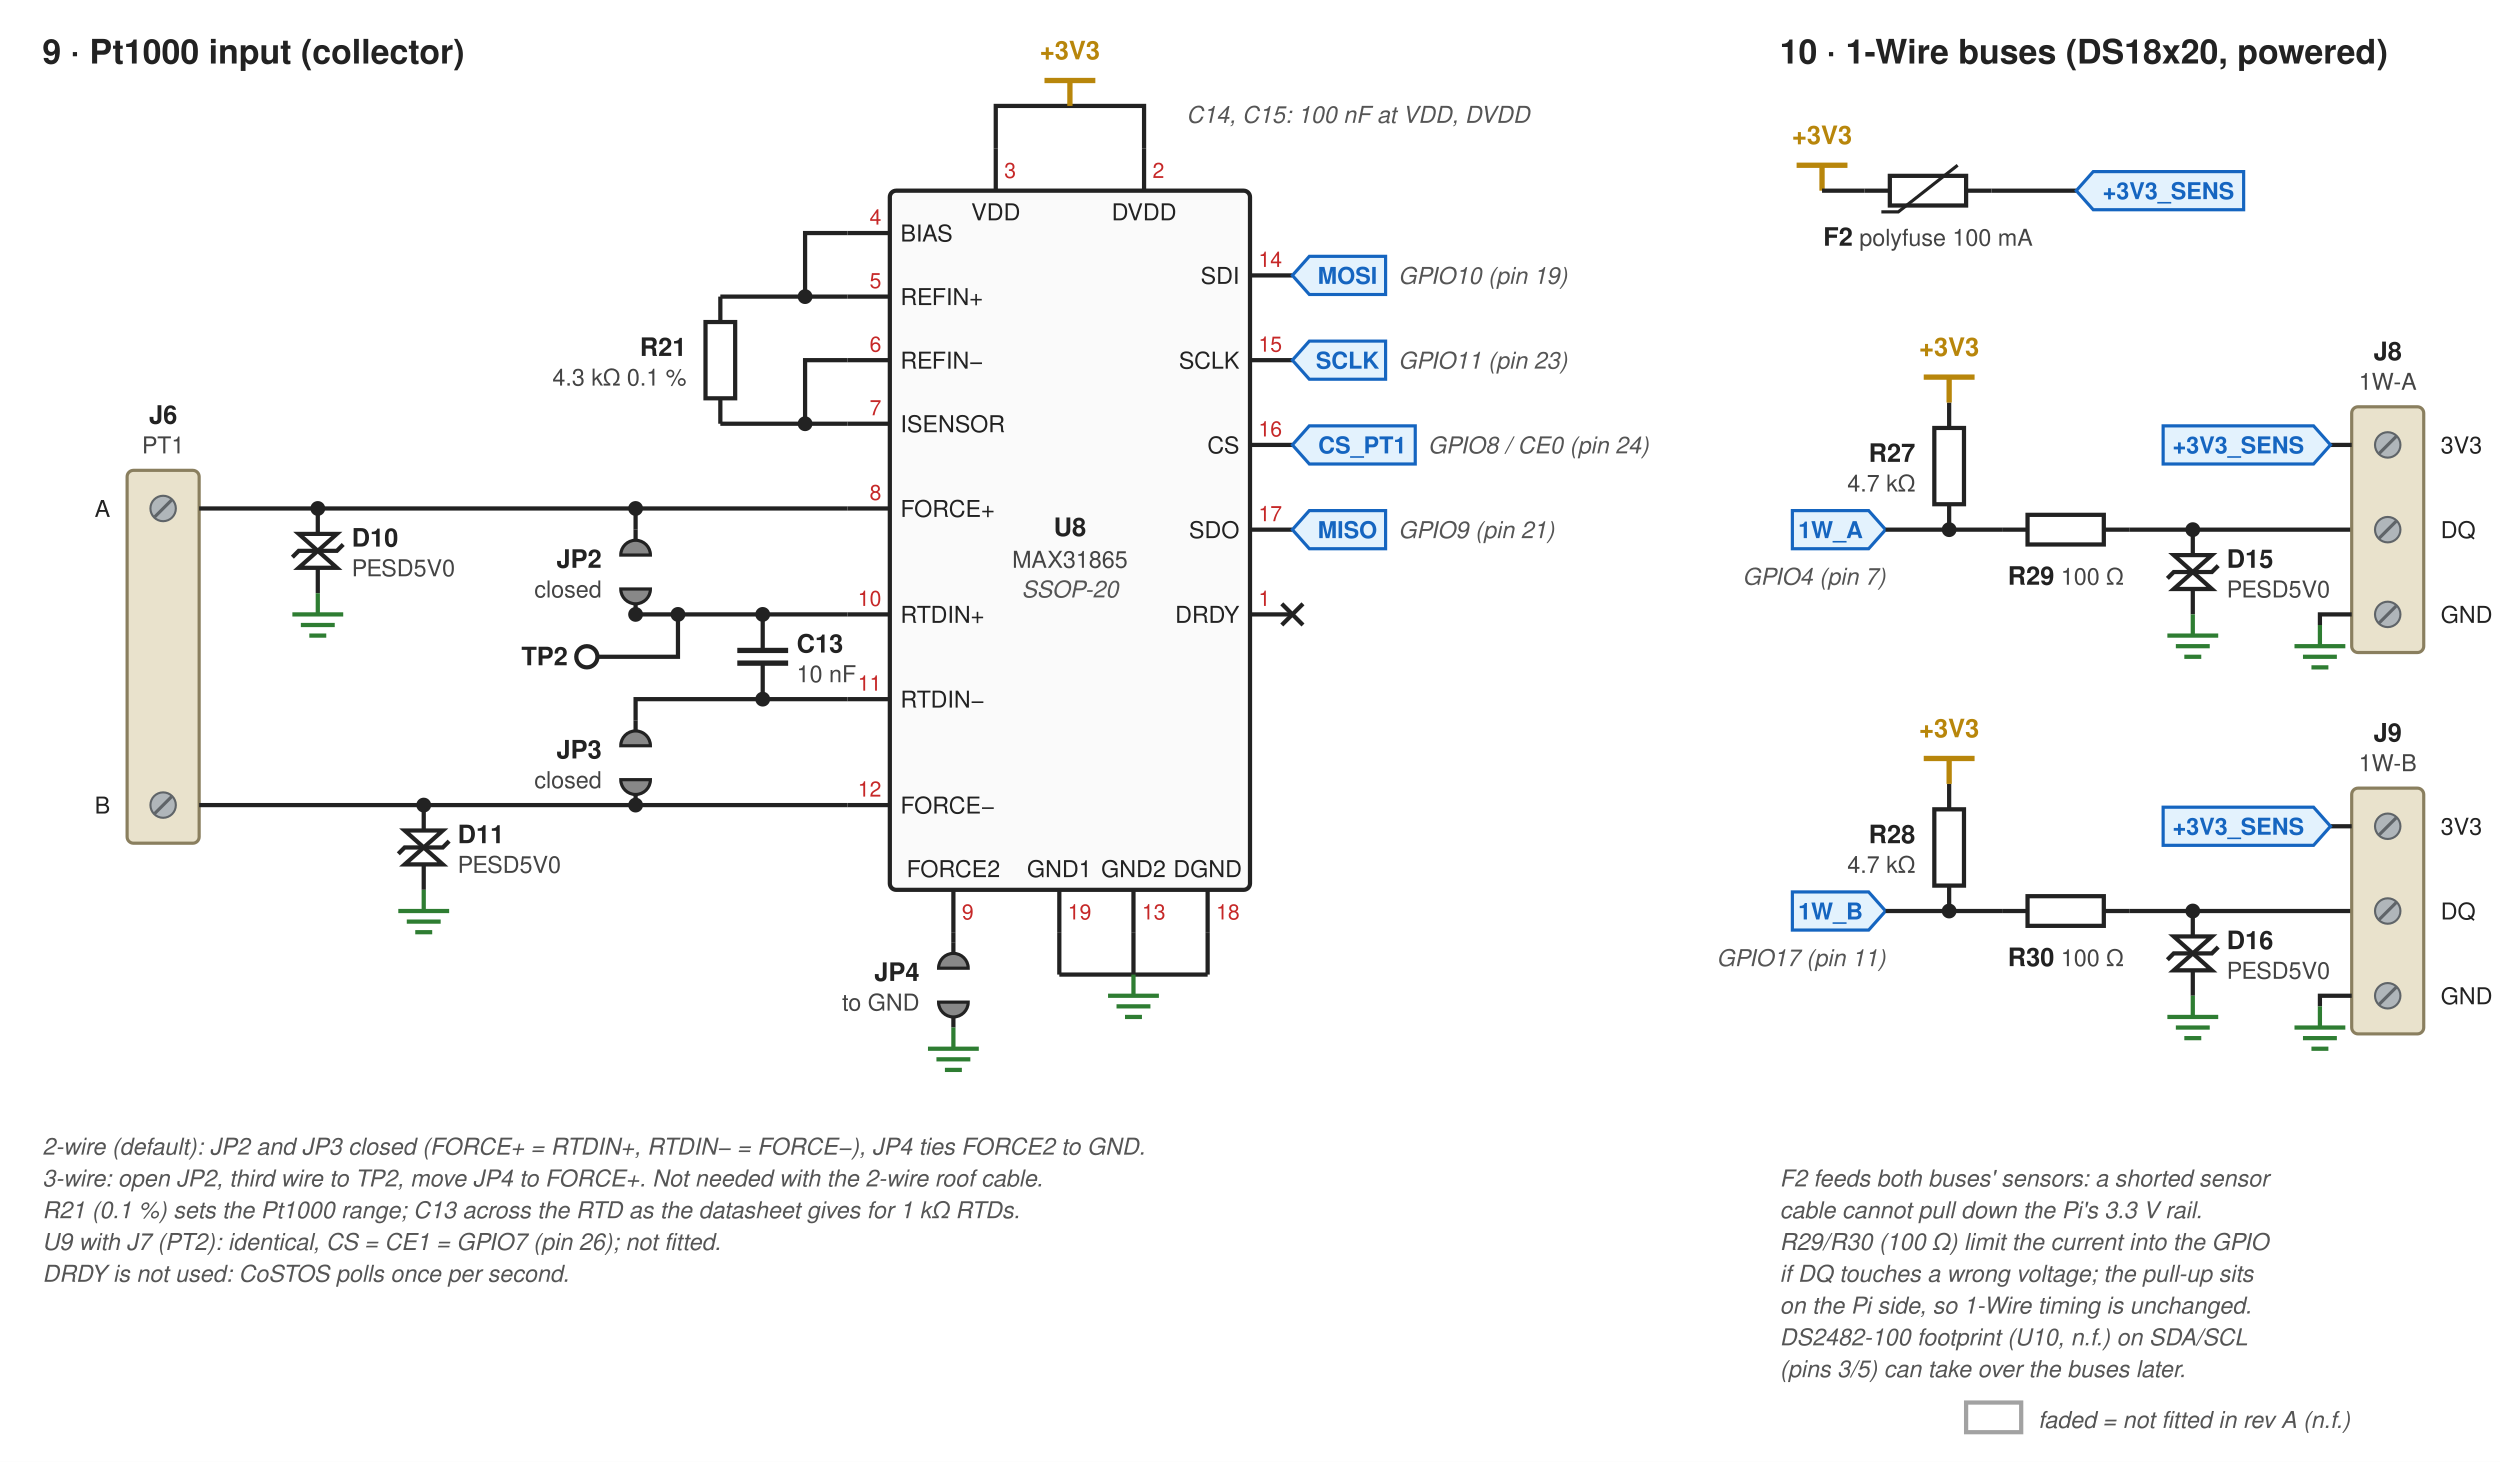
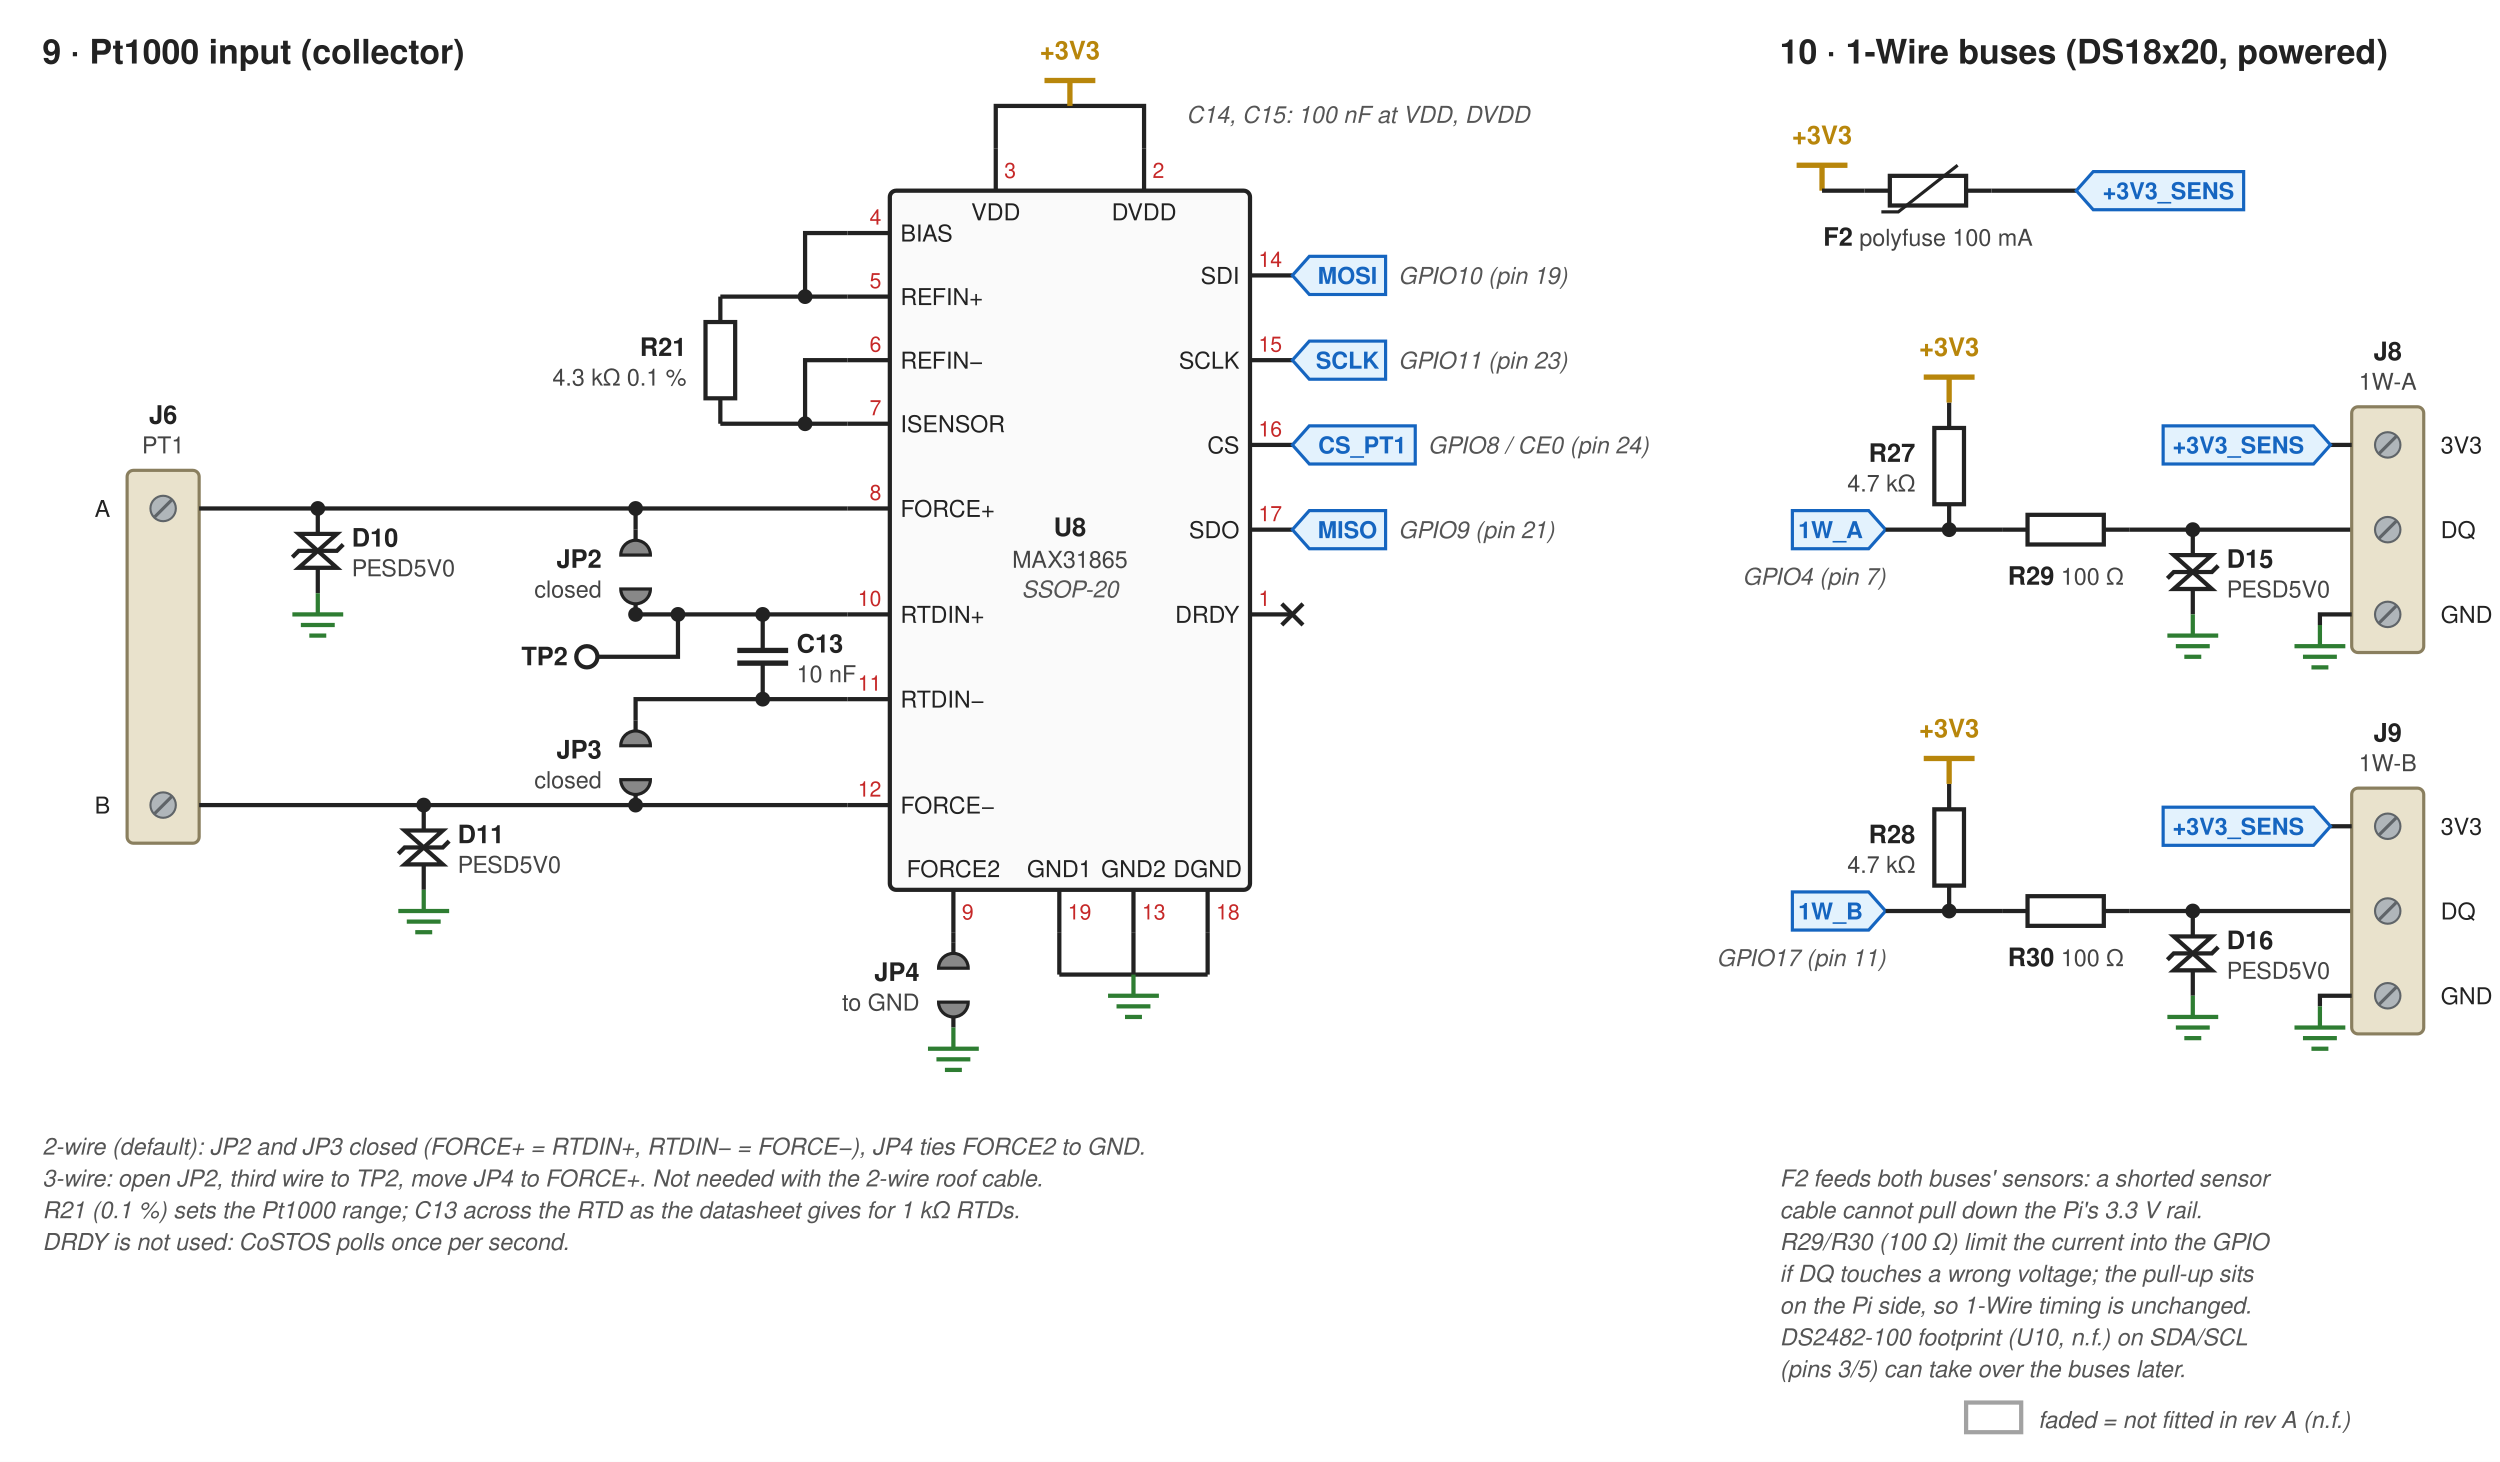
<svg xmlns="http://www.w3.org/2000/svg" width="1180" height="690" viewBox="0 0 1180 690" font-family="Helvetica, Arial, sans-serif">
  <style>.w{stroke:#222;stroke-width:2;fill:none}.b{stroke:#222;stroke-width:2;fill:white}.r{font-size:12px;font-weight:bold;fill:#222}.v{font-size:11px;fill:#444}.pn{font-size:11px;fill:#222}.num{font-size:10px;fill:#c62828}.n{font-size:11px;fill:#555;font-style:italic}.h{font-size:16px;font-weight:bold;fill:#222}</style>
  <rect width="1180" height="690" fill="white" />
  <text x="20" y="30" class="h" text-anchor="start">9 · Pt1000 input (collector)</text>
  <rect x="420" y="90" width="170" height="330" rx="3" style="fill:#fafafa;stroke:#222;stroke-width:2" />
  <text x="505.0" y="253.0" class="r" text-anchor="middle">U8</text>
  <text x="505.0" y="268.0" class="v" text-anchor="middle">MAX31865</text>
  <text x="505.0" y="282.0" class="n" text-anchor="middle">SSOP-20</text>
  <text x="425" y="114" class="pn" text-anchor="start">BIAS</text>
  <text x="416" y="106" class="num" text-anchor="end">4</text>
  <path class="w" d="M420 110 L400 110" />
  <text x="425" y="144" class="pn" text-anchor="start">REFIN+</text>
  <text x="416" y="136" class="num" text-anchor="end">5</text>
  <path class="w" d="M420 140 L400 140" />
  <text x="425" y="174" class="pn" text-anchor="start">REFIN−</text>
  <text x="416" y="166" class="num" text-anchor="end">6</text>
  <path class="w" d="M420 170 L400 170" />
  <text x="425" y="204" class="pn" text-anchor="start">ISENSOR</text>
  <text x="416" y="196" class="num" text-anchor="end">7</text>
  <path class="w" d="M420 200 L400 200" />
  <text x="425" y="244" class="pn" text-anchor="start">FORCE+</text>
  <text x="416" y="236" class="num" text-anchor="end">8</text>
  <path class="w" d="M420 240 L400 240" />
  <text x="425" y="294" class="pn" text-anchor="start">RTDIN+</text>
  <text x="416" y="286" class="num" text-anchor="end">10</text>
  <path class="w" d="M420 290 L400 290" />
  <text x="425" y="334" class="pn" text-anchor="start">RTDIN−</text>
  <text x="416" y="326" class="num" text-anchor="end">11</text>
  <path class="w" d="M420 330 L400 330" />
  <text x="425" y="384" class="pn" text-anchor="start">FORCE−</text>
  <text x="416" y="376" class="num" text-anchor="end">12</text>
  <path class="w" d="M420 380 L400 380" />
  <text x="585" y="134" class="pn" text-anchor="end">SDI</text>
  <text x="594" y="126" class="num" text-anchor="start">14</text>
  <path class="w" d="M590 130 L610 130" />
  <text x="585" y="174" class="pn" text-anchor="end">SCLK</text>
  <text x="594" y="166" class="num" text-anchor="start">15</text>
  <path class="w" d="M590 170 L610 170" />
  <text x="585" y="214" class="pn" text-anchor="end">CS</text>
  <text x="594" y="206" class="num" text-anchor="start">16</text>
  <path class="w" d="M590 210 L610 210" />
  <text x="585" y="254" class="pn" text-anchor="end">SDO</text>
  <text x="594" y="246" class="num" text-anchor="start">17</text>
  <path class="w" d="M590 250 L610 250" />
  <text x="585" y="294" class="pn" text-anchor="end">DRDY</text>
  <text x="594" y="286" class="num" text-anchor="start">1</text>
  <path class="w" d="M590 290 L610 290" />
  <text x="470" y="104" class="pn" text-anchor="middle">VDD</text>
  <text x="474" y="84" class="num" text-anchor="start">3</text>
  <path class="w" d="M470 90 L470 70" />
  <text x="540" y="104" class="pn" text-anchor="middle">DVDD</text>
  <text x="544" y="84" class="num" text-anchor="start">2</text>
  <path class="w" d="M540 90 L540 70" />
  <text x="450" y="414" class="pn" text-anchor="middle">FORCE2</text>
  <text x="454" y="434" class="num" text-anchor="start">9</text>
  <path class="w" d="M450 420 L450 440" />
  <text x="500" y="414" class="pn" text-anchor="middle">GND1</text>
  <text x="504" y="434" class="num" text-anchor="start">19</text>
  <path class="w" d="M500 420 L500 440" />
  <text x="535" y="414" class="pn" text-anchor="middle">GND2</text>
  <text x="539" y="434" class="num" text-anchor="start">13</text>
  <path class="w" d="M535 420 L535 440" />
  <text x="570" y="414" class="pn" text-anchor="middle">DGND</text>
  <text x="574" y="434" class="num" text-anchor="start">18</text>
  <path class="w" d="M570 420 L570 440" />
  <path class="w" d="M400 110 L380 110 L380 140" />
  <path class="w" d="M400 140 L340 140" />
  <circle cx="380" cy="140" r="3.5" fill="#222" />
  <g transform="translate(340 140) rotate(90)">
    <path class="w" d="M0 0 H12" />
    <path class="w" d="M48 0 H60" />
    <rect class="b" x="12" y="-7" width="36" height="14" />
  </g>
  <text x="324.0" y="168.0" class="r" text-anchor="end">R21</text>
  <text x="324.0" y="182.0" class="v" text-anchor="end">4.3 kΩ 0.1 %</text>
  <path class="w" d="M400 170 L380 170 L380 200" />
  <path class="w" d="M400 200 L340 200" />
  <circle cx="380" cy="200" r="3.5" fill="#222" />
  <rect x="60" y="222" width="34" height="176" rx="3" style="fill:#E9E2CC;stroke:#8A7F5F;stroke-width:1.5" />
  <circle cx="77" cy="240" r="6" style="fill:#B0B6BA;stroke:#5F6468" />
  <path d="M73 244 L81 236" style="stroke:#5F6468;stroke-width:1.5" />
  <text x="52" y="244" class="pn" text-anchor="end">A</text>
  <circle cx="77" cy="380" r="6" style="fill:#B0B6BA;stroke:#5F6468" />
  <path d="M73 384 L81 376" style="stroke:#5F6468;stroke-width:1.5" />
  <text x="52" y="384" class="pn" text-anchor="end">B</text>
  <text x="77" y="200" class="r" text-anchor="middle">J6</text>
  <text x="77" y="214" class="v" text-anchor="middle">PT1</text>
  <path class="w" d="M94 240 L400 240" />
  <path class="w" d="M94 380 L400 380" />
  <circle cx="300" cy="240" r="3.5" fill="#222" />
  <path class="w" d="M300 240 L300 250" />
  <g transform="translate(300 250) rotate(90)">
    <path class="w" d="M0 0 H12" />
    <path class="w" d="M28 0 H40" />
    <path d="M12 -7 A7 7 0 0 0 12 7 Z M28 -7 A7 7 0 0 1 28 7 Z" style="fill:#888;stroke:#222;stroke-width:1.5" />
  </g>
  <text x="284.0" y="268.0" class="r" text-anchor="end">JP2</text>
  <text x="284.0" y="282.0" class="v" text-anchor="end">closed</text>
  <path class="w" d="M300 290 L400 290" />
  <circle cx="300" cy="290" r="3.5" fill="#222" />
  <circle cx="300" cy="380" r="3.5" fill="#222" />
  <g transform="translate(300 380) rotate(270)">
    <path class="w" d="M0 0 H12" />
    <path class="w" d="M28 0 H40" />
    <path d="M12 -7 A7 7 0 0 0 12 7 Z M28 -7 A7 7 0 0 1 28 7 Z" style="fill:#888;stroke:#222;stroke-width:1.5" />
  </g>
  <text x="284.0" y="358.0" class="r" text-anchor="end">JP3</text>
  <text x="284.0" y="372.0" class="v" text-anchor="end">closed</text>
  <path class="w" d="M300 340 L300 330 L400 330" />
  <circle cx="360" cy="290" r="3.5" fill="#222" />
  <circle cx="360" cy="330" r="3.5" fill="#222" />
  <rect x="380" y="300" width="0" height="0" />
  <g transform="translate(360 290) rotate(90)">
    <path class="w" d="M0 0 H17" />
    <path class="w" d="M23 0 H40" />
    <path class="w" d="M17 -12 V12" style="stroke-width:2.5" />
    <path class="w" d="M23 -12 V12" style="stroke-width:2.5" />
  </g>
  <text x="376.0" y="308.0" class="r" text-anchor="start">C13</text>
  <text x="376.0" y="322.0" class="v" text-anchor="start">10 nF</text>
  <circle cx="320" cy="290" r="3.5" fill="#222" />
  <path class="w" d="M320 290 L320 310 L282 310" />
  <circle cx="277" cy="310" r="5" style="fill:white;stroke:#222;stroke-width:2" />
  <text x="268" y="314" class="r" text-anchor="end">TP2</text>
  <circle cx="150" cy="240" r="3.5" fill="#222" />
  <g transform="translate(150 240) rotate(90)">
    <path class="w" d="M0 0 H12" />
    <path class="w" d="M28 0 H40" />
    <path d="M12 -9 L20 0 L12 9 Z M28 -9 L20 0 L28 9 Z" style="fill:white;stroke:#222;stroke-width:2" />
    <path class="w" d="M17 -12 L20 -9 V9 L23 12" />
  </g>
  <text x="166.0" y="258.0" class="r" text-anchor="start">D10</text>
  <text x="166.0" y="272.0" class="v" text-anchor="start">PESD5V0</text>
  <path d="M150 280 V290 M138 290 H162 M142 295 H158 M146 300 H154" style="stroke:#2e7d32;stroke-width:2;fill:none" />
  <circle cx="200" cy="380" r="3.5" fill="#222" />
  <g transform="translate(200 380) rotate(90)">
    <path class="w" d="M0 0 H12" />
    <path class="w" d="M28 0 H40" />
    <path d="M12 -9 L20 0 L12 9 Z M28 -9 L20 0 L28 9 Z" style="fill:white;stroke:#222;stroke-width:2" />
    <path class="w" d="M17 -12 L20 -9 V9 L23 12" />
  </g>
  <text x="216.0" y="398.0" class="r" text-anchor="start">D11</text>
  <text x="216.0" y="412.0" class="v" text-anchor="start">PESD5V0</text>
  <path d="M200 420 V430 M188 430 H212 M192 435 H208 M196 440 H204" style="stroke:#2e7d32;stroke-width:2;fill:none" />
  <path class="w" d="M470 70 L470 50 L540 50 L540 70" />
  <path d="M505 50 V38 M493 38 H517" style="stroke:#b8860b;stroke-width:2.5;fill:none" />
  <text x="505" y="28" class="r" text-anchor="middle" style="fill:#b8860b">+3V3</text>
  <text x="560" y="58" class="n" text-anchor="start">C14, C15: 100 nF at VDD, DVDD</text>
  <path class="w" d="M500 440 L500 460" />
  <path class="w" d="M535 440 L535 460" />
  <path class="w" d="M570 440 L570 460" />
  <path class="w" d="M500 460 L570 460" />
  <path d="M535 460 V470 M523 470 H547 M527 475 H543 M531 480 H539" style="stroke:#2e7d32;stroke-width:2;fill:none" />
  <path class="w" d="M450 440 L450 445" />
  <g transform="translate(450 445) rotate(90)">
    <path class="w" d="M0 0 H12" />
    <path class="w" d="M28 0 H40" />
    <path d="M12 -7 A7 7 0 0 0 12 7 Z M28 -7 A7 7 0 0 1 28 7 Z" style="fill:#888;stroke:#222;stroke-width:1.5" />
  </g>
  <text x="434.0" y="463.0" class="r" text-anchor="end">JP4</text>
  <text x="434.0" y="477.0" class="v" text-anchor="end">to GND</text>
  <path d="M450 485 V495 M438 495 H462 M442 500 H458 M446 505 H454" style="stroke:#2e7d32;stroke-width:2;fill:none" />
  <polygon points="610,130 618,121 654,121 654,139 618,139" style="fill:#e3f2fd;stroke:#1565c0;stroke-width:1.5" />
  <text x="636.0" y="134" class="pn" text-anchor="middle" style="font-weight:bold;fill:#1565c0">MOSI</text>
  <text x="660" y="134" class="n" text-anchor="start">GPIO10 (pin 19)</text>
  <polygon points="610,170 618,161 654,161 654,179 618,179" style="fill:#e3f2fd;stroke:#1565c0;stroke-width:1.5" />
  <text x="636.0" y="174" class="pn" text-anchor="middle" style="font-weight:bold;fill:#1565c0">SCLK</text>
  <text x="660" y="174" class="n" text-anchor="start">GPIO11 (pin 23)</text>
  <polygon points="610,210 618,201 668,201 668,219 618,219" style="fill:#e3f2fd;stroke:#1565c0;stroke-width:1.5" />
  <text x="643.0" y="214" class="pn" text-anchor="middle" style="font-weight:bold;fill:#1565c0">CS_PT1</text>
  <text x="674" y="214" class="n" text-anchor="start">GPIO8 / CE0 (pin 24)</text>
  <polygon points="610,250 618,241 654,241 654,259 618,259" style="fill:#e3f2fd;stroke:#1565c0;stroke-width:1.5" />
  <text x="636.0" y="254" class="pn" text-anchor="middle" style="font-weight:bold;fill:#1565c0">MISO</text>
  <text x="660" y="254" class="n" text-anchor="start">GPIO9 (pin 21)</text>
  <path class="w" d="M605 285 L615 295 M605 295 L615 285" />
  <text x="20" y="545" class="n" text-anchor="start">2-wire (default): JP2 and JP3 closed (FORCE+ = RTDIN+, RTDIN− = FORCE−), JP4 ties FORCE2 to GND.</text>
  <text x="20" y="560" class="n" text-anchor="start">3-wire: open JP2, third wire to TP2, move JP4 to FORCE+. Not needed with the 2-wire roof cable.</text>
  <text x="20" y="575" class="n" text-anchor="start">R21 (0.1 %) sets the Pt1000 range; C13 across the RTD as the datasheet gives for 1 kΩ RTDs.</text>
-   <text x="20" y="590" class="n" text-anchor="start">U9 with J7 (PT2): identical, CS = CE1 = GPIO7 (pin 26); not fitted.</text>
-   <text x="20" y="605" class="n" text-anchor="start">DRDY is not used: CoSTOS polls once per second.</text>
+   <text x="20" y="590" class="n" text-anchor="start">DRDY is not used: CoSTOS polls once per second.</text>
  <text x="840" y="30" class="h" text-anchor="start">10 · 1-Wire buses (DS18x20, powered)</text>
  <path d="M860 90 V78 M848 78 H872" style="stroke:#b8860b;stroke-width:2.5;fill:none" />
  <text x="860" y="68" class="r" text-anchor="middle" style="fill:#b8860b">+3V3</text>
  <path class="w" d="M860 90 L880 90" />
  <g transform="translate(880 90) rotate(0)">
    <path class="w" d="M0 0 H12" />
    <path class="w" d="M48 0 H60" />
    <rect class="b" x="12" y="-7" width="36" height="14" />
    <path class="w" d="M8 10 L16 10 L44 -12" style="stroke-width:1.5" />
  </g>
  <text x="910.0" y="116.0" class="v" text-anchor="middle">
    <tspan class="r">F2</tspan> polyfuse 100 mA</text>
  <path class="w" d="M940 90 L980 90" />
  <polygon points="980,90 988,81 1059,81 1059,99 988,99" style="fill:#e3f2fd;stroke:#1565c0;stroke-width:1.5" />
  <text x="1023.5" y="94" class="pn" text-anchor="middle" style="font-weight:bold;fill:#1565c0">+3V3_SENS</text>
  <polygon points="890,250 882,241 846,241 846,259 882,259" style="fill:#e3f2fd;stroke:#1565c0;stroke-width:1.5" />
  <text x="864.0" y="254" class="pn" text-anchor="middle" style="font-weight:bold;fill:#1565c0">1W_A</text>
  <text x="890" y="276" class="n" text-anchor="end">GPIO4 (pin 7)</text>
  <path class="w" d="M890 250 L945 250" />
  <circle cx="920" cy="250" r="3.5" fill="#222" />
  <g transform="translate(920 250) rotate(270)">
    <path class="w" d="M0 0 H12" />
    <path class="w" d="M48 0 H60" />
    <rect class="b" x="12" y="-7" width="36" height="14" />
  </g>
  <text x="904.0" y="218.0" class="r" text-anchor="end">R27</text>
  <text x="904.0" y="232.0" class="v" text-anchor="end">4.7 kΩ</text>
  <path d="M920 190 V178 M908 178 H932" style="stroke:#b8860b;stroke-width:2.5;fill:none" />
  <text x="920" y="168" class="r" text-anchor="middle" style="fill:#b8860b">+3V3</text>
  <g transform="translate(945 250) rotate(0)">
    <path class="w" d="M0 0 H12" />
    <path class="w" d="M48 0 H60" />
    <rect class="b" x="12" y="-7" width="36" height="14" />
  </g>
  <text x="975.0" y="276.0" class="v" text-anchor="middle">
    <tspan class="r">R29</tspan> 100 Ω</text>
  <path class="w" d="M1005 250 L1110 250" />
  <circle cx="1035" cy="250" r="3.5" fill="#222" />
  <g transform="translate(1035 250) rotate(90)">
    <path class="w" d="M0 0 H12" />
    <path class="w" d="M28 0 H40" />
    <path d="M12 -9 L20 0 L12 9 Z M28 -9 L20 0 L28 9 Z" style="fill:white;stroke:#222;stroke-width:2" />
    <path class="w" d="M17 -12 L20 -9 V9 L23 12" />
  </g>
  <text x="1051.0" y="268.0" class="r" text-anchor="start">D15</text>
  <text x="1051.0" y="282.0" class="v" text-anchor="start">PESD5V0</text>
  <path d="M1035 290 V300 M1023 300 H1047 M1027 305 H1043 M1031 310 H1039" style="stroke:#2e7d32;stroke-width:2;fill:none" />
  <rect x="1110" y="192" width="34" height="116" rx="3" style="fill:#E9E2CC;stroke:#8A7F5F;stroke-width:1.5" />
  <circle cx="1127" cy="210" r="6" style="fill:#B0B6BA;stroke:#5F6468" />
  <path d="M1123 214 L1131 206" style="stroke:#5F6468;stroke-width:1.5" />
  <text x="1152" y="214" class="pn" text-anchor="start">3V3</text>
  <circle cx="1127" cy="250" r="6" style="fill:#B0B6BA;stroke:#5F6468" />
  <path d="M1123 254 L1131 246" style="stroke:#5F6468;stroke-width:1.5" />
  <text x="1152" y="254" class="pn" text-anchor="start">DQ</text>
  <circle cx="1127" cy="290" r="6" style="fill:#B0B6BA;stroke:#5F6468" />
  <path d="M1123 294 L1131 286" style="stroke:#5F6468;stroke-width:1.5" />
  <text x="1152" y="294" class="pn" text-anchor="start">GND</text>
  <text x="1127" y="170" class="r" text-anchor="middle">J8</text>
  <text x="1127" y="184" class="v" text-anchor="middle">1W-A</text>
  <path class="w" d="M1110 210 L1100 210" />
  <polygon points="1100,210 1092,201 1021,201 1021,219 1092,219" style="fill:#e3f2fd;stroke:#1565c0;stroke-width:1.5" />
  <text x="1056.5" y="214" class="pn" text-anchor="middle" style="font-weight:bold;fill:#1565c0">+3V3_SENS</text>
  <path class="w" d="M1110 290 L1095 290 L1095 295" />
  <path d="M1095 295 V305 M1083 305 H1107 M1087 310 H1103 M1091 315 H1099" style="stroke:#2e7d32;stroke-width:2;fill:none" />
  <polygon points="890,430 882,421 846,421 846,439 882,439" style="fill:#e3f2fd;stroke:#1565c0;stroke-width:1.5" />
  <text x="864.0" y="434" class="pn" text-anchor="middle" style="font-weight:bold;fill:#1565c0">1W_B</text>
  <text x="890" y="456" class="n" text-anchor="end">GPIO17 (pin 11)</text>
  <path class="w" d="M890 430 L945 430" />
  <circle cx="920" cy="430" r="3.5" fill="#222" />
  <g transform="translate(920 430) rotate(270)">
    <path class="w" d="M0 0 H12" />
    <path class="w" d="M48 0 H60" />
    <rect class="b" x="12" y="-7" width="36" height="14" />
  </g>
  <text x="904.0" y="398.0" class="r" text-anchor="end">R28</text>
  <text x="904.0" y="412.0" class="v" text-anchor="end">4.7 kΩ</text>
  <path d="M920 370 V358 M908 358 H932" style="stroke:#b8860b;stroke-width:2.5;fill:none" />
  <text x="920" y="348" class="r" text-anchor="middle" style="fill:#b8860b">+3V3</text>
  <g transform="translate(945 430) rotate(0)">
    <path class="w" d="M0 0 H12" />
    <path class="w" d="M48 0 H60" />
    <rect class="b" x="12" y="-7" width="36" height="14" />
  </g>
  <text x="975.0" y="456.0" class="v" text-anchor="middle">
    <tspan class="r">R30</tspan> 100 Ω</text>
  <path class="w" d="M1005 430 L1110 430" />
  <circle cx="1035" cy="430" r="3.5" fill="#222" />
  <g transform="translate(1035 430) rotate(90)">
    <path class="w" d="M0 0 H12" />
    <path class="w" d="M28 0 H40" />
    <path d="M12 -9 L20 0 L12 9 Z M28 -9 L20 0 L28 9 Z" style="fill:white;stroke:#222;stroke-width:2" />
    <path class="w" d="M17 -12 L20 -9 V9 L23 12" />
  </g>
  <text x="1051.0" y="448.0" class="r" text-anchor="start">D16</text>
  <text x="1051.0" y="462.0" class="v" text-anchor="start">PESD5V0</text>
  <path d="M1035 470 V480 M1023 480 H1047 M1027 485 H1043 M1031 490 H1039" style="stroke:#2e7d32;stroke-width:2;fill:none" />
  <rect x="1110" y="372" width="34" height="116" rx="3" style="fill:#E9E2CC;stroke:#8A7F5F;stroke-width:1.5" />
  <circle cx="1127" cy="390" r="6" style="fill:#B0B6BA;stroke:#5F6468" />
  <path d="M1123 394 L1131 386" style="stroke:#5F6468;stroke-width:1.5" />
  <text x="1152" y="394" class="pn" text-anchor="start">3V3</text>
  <circle cx="1127" cy="430" r="6" style="fill:#B0B6BA;stroke:#5F6468" />
  <path d="M1123 434 L1131 426" style="stroke:#5F6468;stroke-width:1.5" />
  <text x="1152" y="434" class="pn" text-anchor="start">DQ</text>
  <circle cx="1127" cy="470" r="6" style="fill:#B0B6BA;stroke:#5F6468" />
  <path d="M1123 474 L1131 466" style="stroke:#5F6468;stroke-width:1.5" />
  <text x="1152" y="474" class="pn" text-anchor="start">GND</text>
  <text x="1127" y="350" class="r" text-anchor="middle">J9</text>
  <text x="1127" y="364" class="v" text-anchor="middle">1W-B</text>
  <path class="w" d="M1110 390 L1100 390" />
  <polygon points="1100,390 1092,381 1021,381 1021,399 1092,399" style="fill:#e3f2fd;stroke:#1565c0;stroke-width:1.5" />
  <text x="1056.5" y="394" class="pn" text-anchor="middle" style="font-weight:bold;fill:#1565c0">+3V3_SENS</text>
  <path class="w" d="M1110 470 L1095 470 L1095 475" />
  <path d="M1095 475 V485 M1083 485 H1107 M1087 490 H1103 M1091 495 H1099" style="stroke:#2e7d32;stroke-width:2;fill:none" />
  <text x="840" y="560" class="n" text-anchor="start">F2 feeds both buses' sensors: a shorted sensor</text>
  <text x="840" y="575" class="n" text-anchor="start">cable cannot pull down the Pi's 3.3 V rail.</text>
  <text x="840" y="590" class="n" text-anchor="start">R29/R30 (100 Ω) limit the current into the GPIO</text>
  <text x="840" y="605" class="n" text-anchor="start">if DQ touches a wrong voltage; the pull-up sits</text>
  <text x="840" y="620" class="n" text-anchor="start">on the Pi side, so 1-Wire timing is unchanged.</text>
  <text x="840" y="635" class="n" text-anchor="start">DS2482-100 footprint (U10, n.f.) on SDA/SCL</text>
  <text x="840" y="650" class="n" text-anchor="start">(pins 3/5) can take over the buses later.</text>
  <g opacity="0.42">
    <rect x="928" y="662" width="26" height="14" style="fill:white;stroke:#222;stroke-width:2" />
  </g>
  <text x="962" y="674" class="n" text-anchor="start">faded = not fitted in rev A (n.f.)</text>
</svg>
